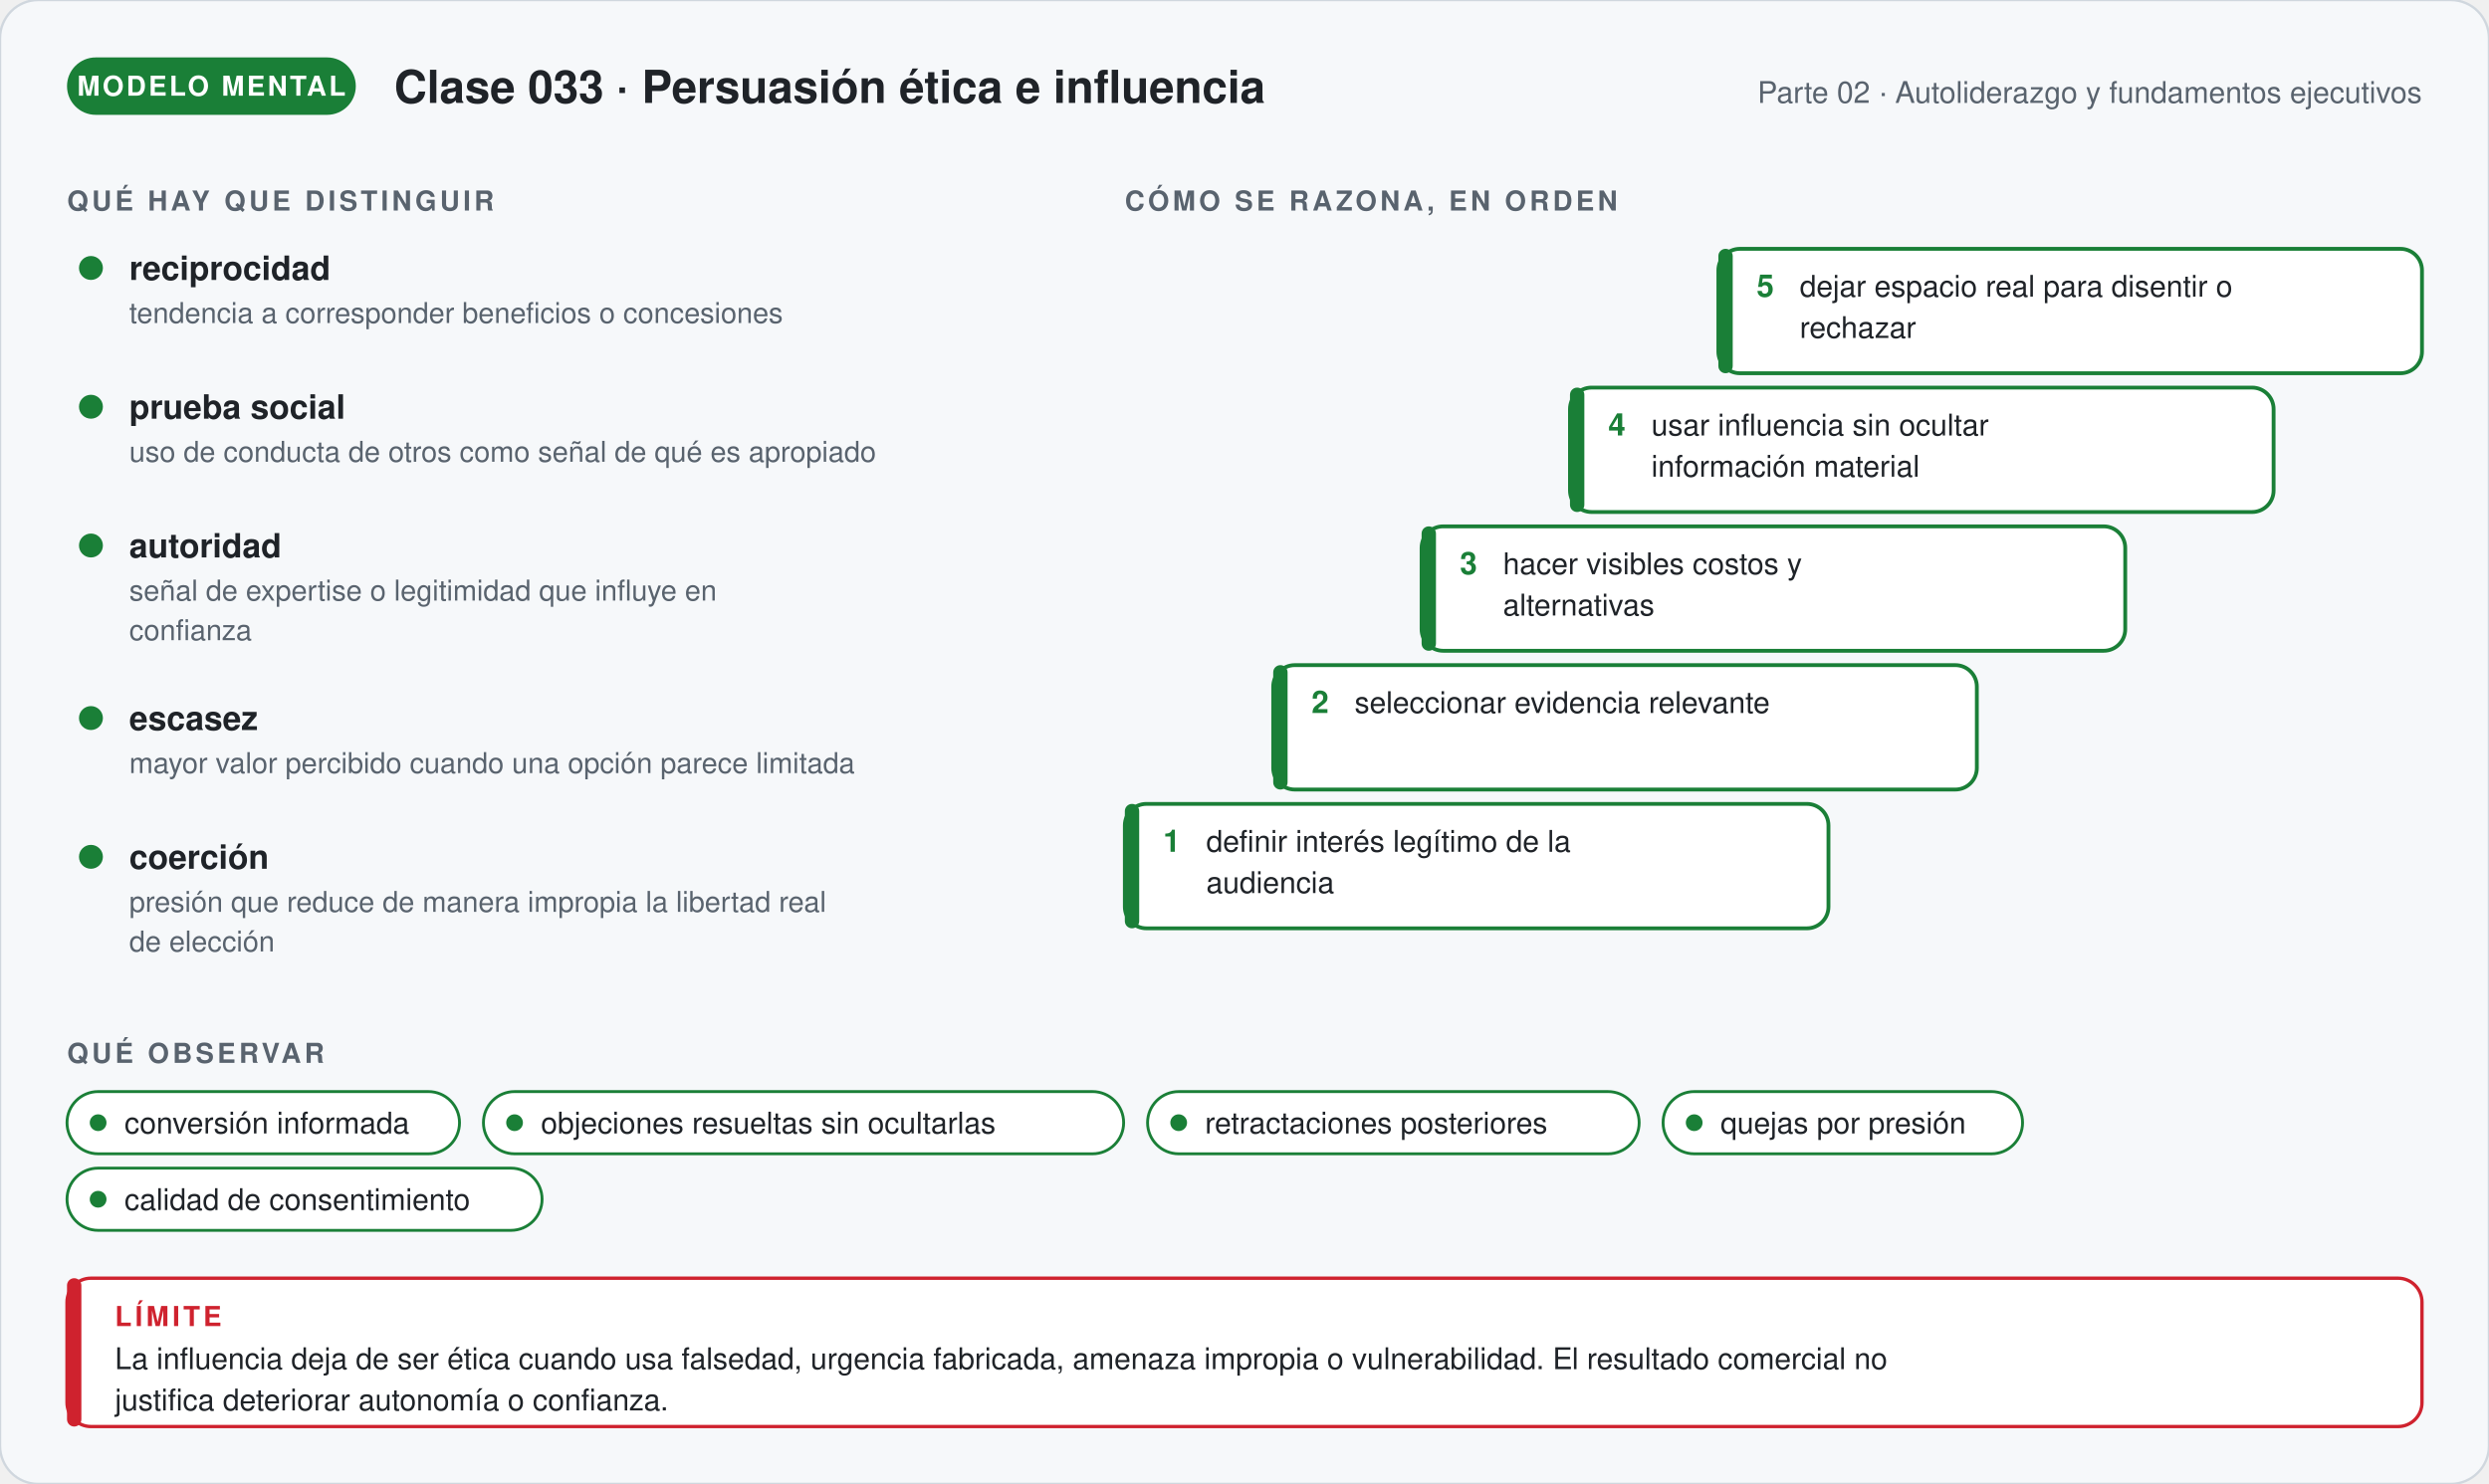
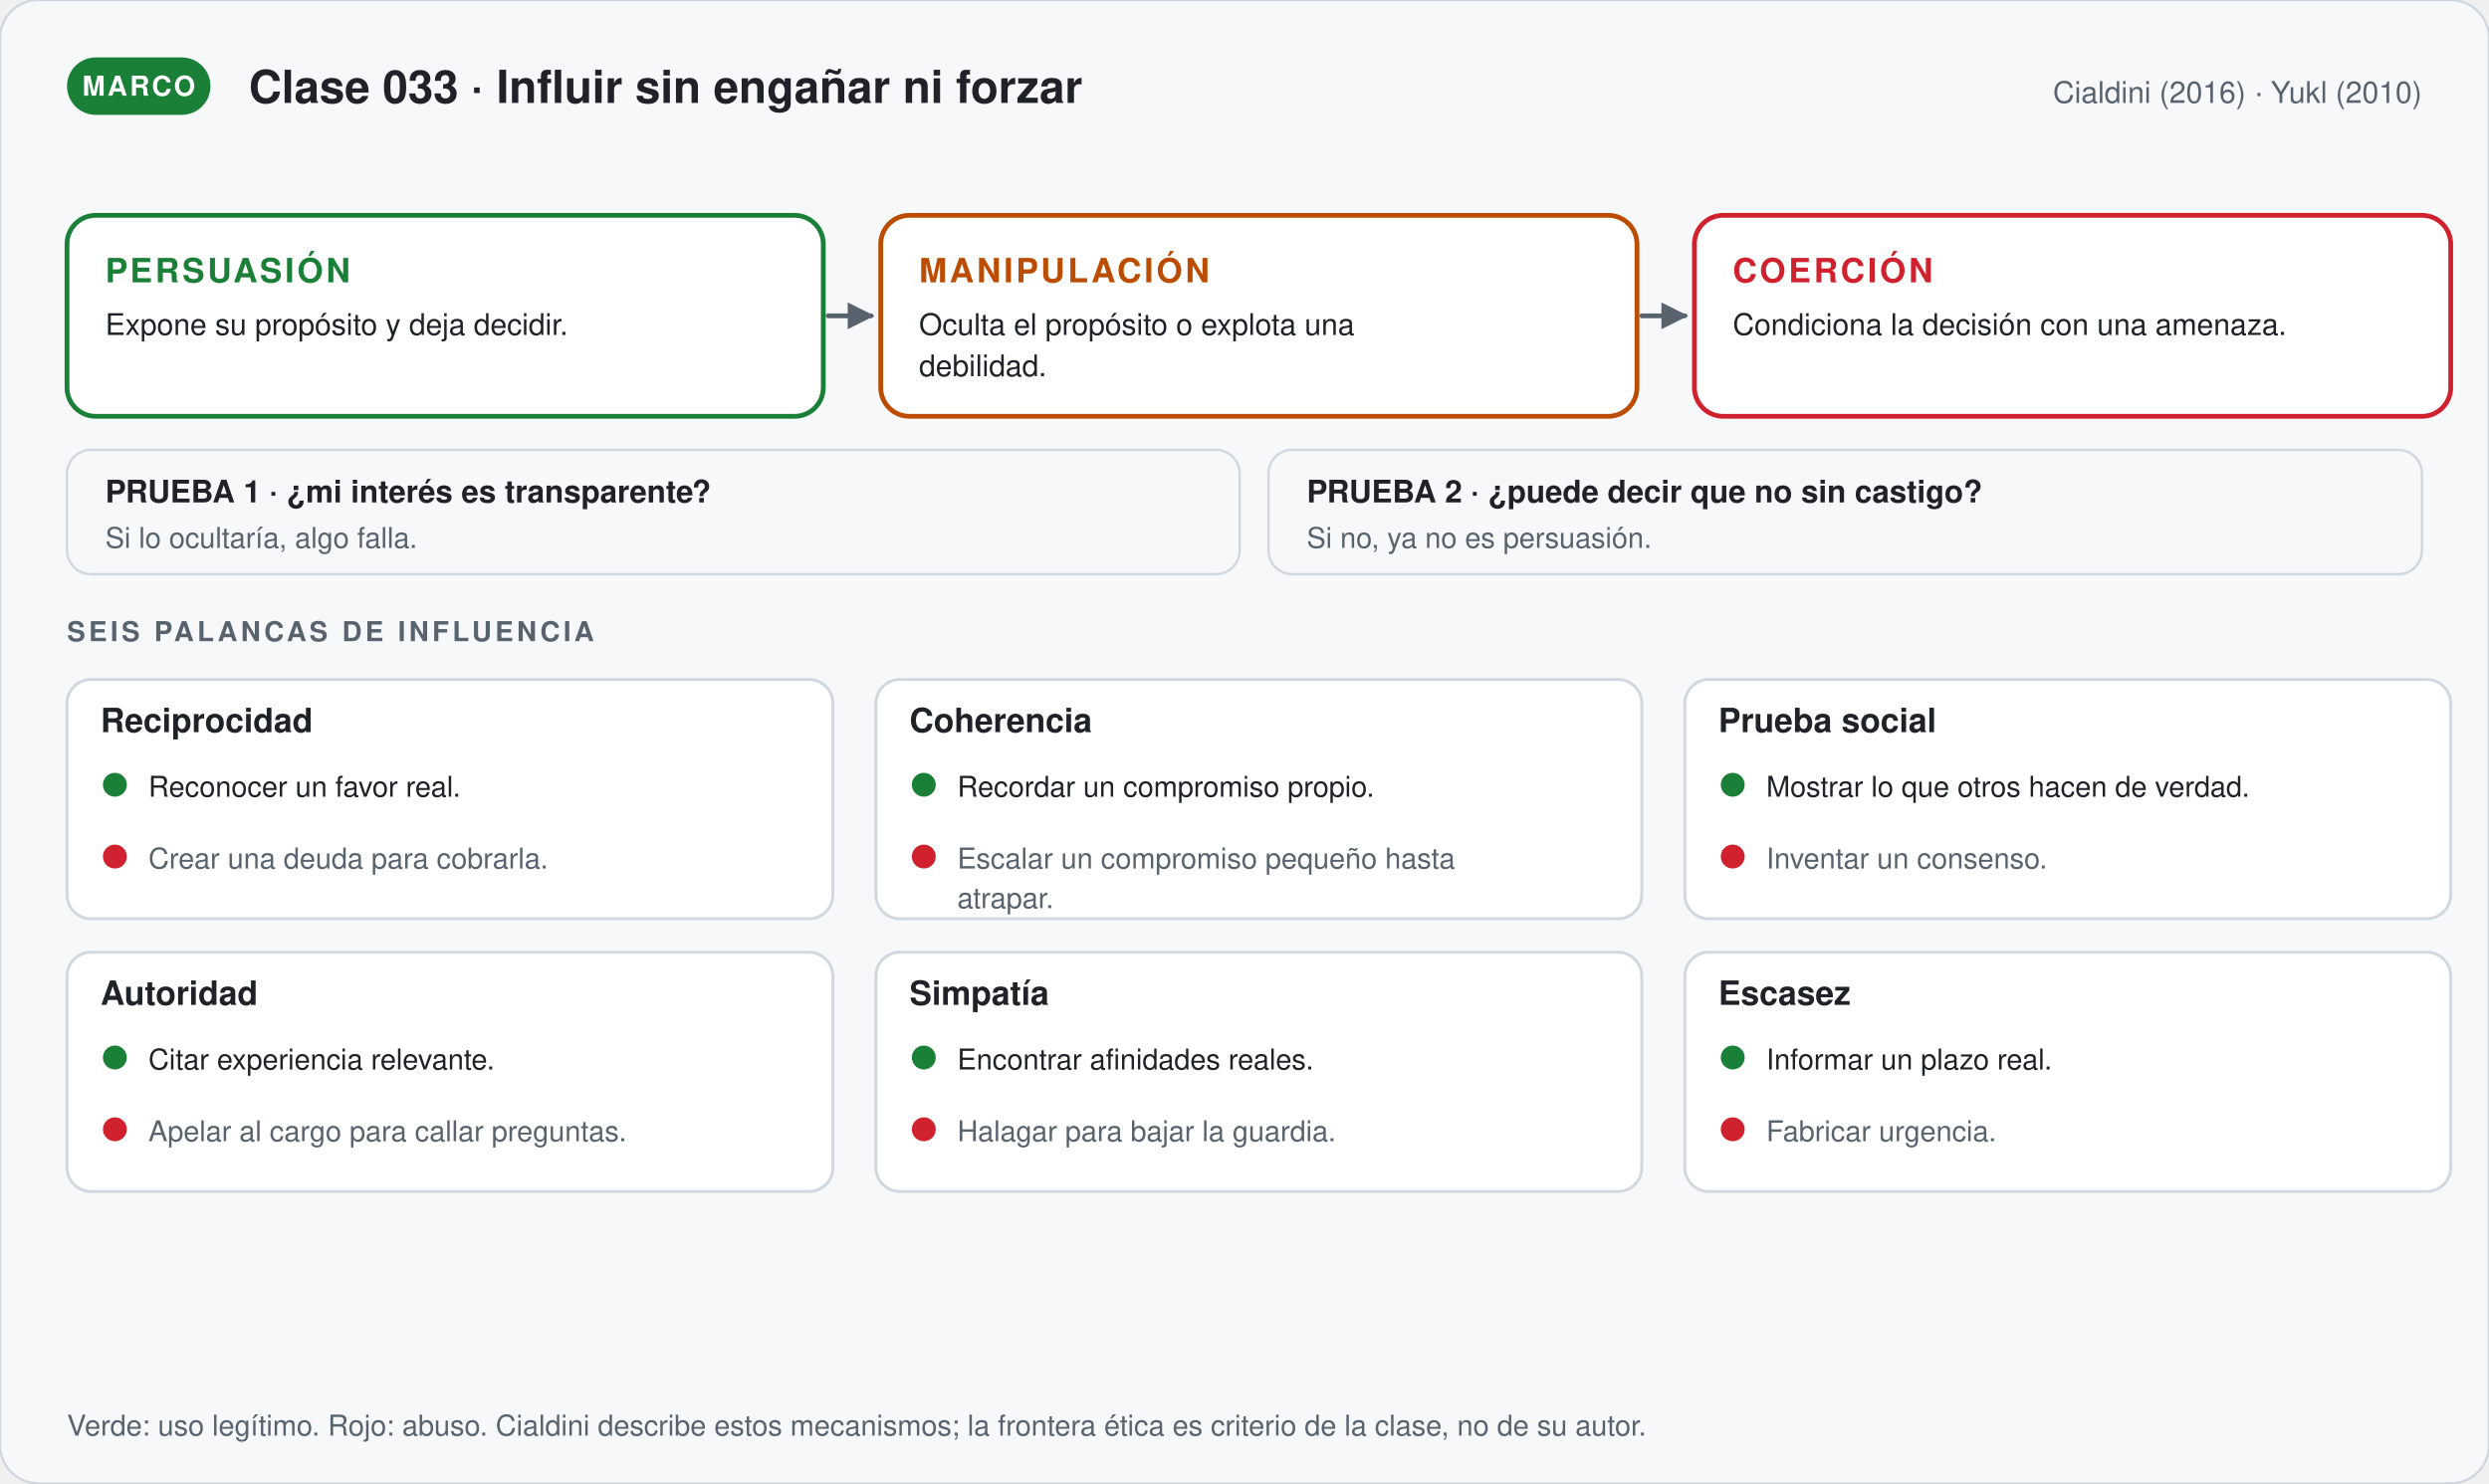
- <svg xmlns="http://www.w3.org/2000/svg" viewBox="0 0 1040 620.24" width="1040" role="img" aria-labelledby="t-g33 d-g33" font-family="'Segoe UI', 'Helvetica Neue', Helvetica, Arial, sans-serif">
+ <svg xmlns="http://www.w3.org/2000/svg" viewBox="0 0 1040 620" width="1040" role="img" aria-labelledby="t-033 d-033" font-family="'Segoe UI', 'Helvetica Neue', Helvetica, Arial, sans-serif">
  <defs>
-     <marker id="p-g33" viewBox="0 0 10 10" refX="8" refY="5" markerWidth="7" markerHeight="7" orient="auto">
+     <marker id="p-033" viewBox="0 0 10 10" refX="8" refY="5" markerWidth="7" markerHeight="7" orient="auto">
      <path d="M1,1 L9,5 L1,9 Z" fill="#59636e" />
    </marker>
  </defs>
-   <rect width="1040" height="620.24" rx="16" fill="#f6f8fa" stroke="#d0d7de" />
-   <rect x="28" y="24" width="120.67" height="24" rx="12" fill="#1a7f37" />
-   <text x="88.335" y="40" font-size="11.5" font-weight="700" fill="#ffffff" text-anchor="middle" letter-spacing="1">MODELO MENTAL</text>
-   <text x="164.67" y="43" font-size="19" font-weight="700" fill="#1f2328" text-anchor="start">Clase 033 · Persuasión ética e influencia</text>
-   <text x="1012" y="43" font-size="12.5" font-weight="400" fill="#59636e" text-anchor="end">Parte 02 · Autoliderazgo y fundamentos ejecutivos</text>
-   <text x="28" y="88" font-size="11.5" font-weight="700" fill="#59636e" text-anchor="start" letter-spacing="1.4">QUÉ HAY QUE DISTINGUIR</text>
-   <circle cx="38" cy="112" r="5" fill="#1a7f37" />
-   <text x="54" y="117" font-size="14" font-weight="700" fill="#1f2328" text-anchor="start">reciprocidad</text>
-   <text x="54" y="135" font-size="12" font-weight="400" fill="#59636e" text-anchor="start">tendencia a corresponder beneficios o concesiones</text>
-   <circle cx="38" cy="170" r="5" fill="#1a7f37" />
-   <text x="54" y="175" font-size="14" font-weight="700" fill="#1f2328" text-anchor="start">prueba social</text>
-   <text x="54" y="193" font-size="12" font-weight="400" fill="#59636e" text-anchor="start">uso de conducta de otros como señal de qué es apropiado</text>
-   <circle cx="38" cy="228" r="5" fill="#1a7f37" />
-   <text x="54" y="233" font-size="14" font-weight="700" fill="#1f2328" text-anchor="start">autoridad</text>
-   <text x="54" y="251" font-size="12" font-weight="400" fill="#59636e" text-anchor="start">señal de expertise o legitimidad que influye en</text>
-   <text x="54" y="267.56" font-size="12" font-weight="400" fill="#59636e" text-anchor="start">confianza</text>
-   <circle cx="38" cy="300.12" r="5" fill="#1a7f37" />
-   <text x="54" y="305.12" font-size="14" font-weight="700" fill="#1f2328" text-anchor="start">escasez</text>
-   <text x="54" y="323.12" font-size="12" font-weight="400" fill="#59636e" text-anchor="start">mayor valor percibido cuando una opción parece limitada</text>
-   <circle cx="38" cy="358.12" r="5" fill="#1a7f37" />
-   <text x="54" y="363.12" font-size="14" font-weight="700" fill="#1f2328" text-anchor="start">coerción</text>
-   <text x="54" y="381.12" font-size="12" font-weight="400" fill="#59636e" text-anchor="start">presión que reduce de manera impropia la libertad real</text>
-   <text x="54" y="397.68" font-size="12" font-weight="400" fill="#59636e" text-anchor="start">de elección</text>
-   <text x="470" y="88" font-size="11.5" font-weight="700" fill="#59636e" text-anchor="start" letter-spacing="1.4">CÓMO SE RAZONA, EN ORDEN</text>
-   <rect x="470" y="336" width="294" height="52" rx="9" fill="#ffffff" stroke="#1a7f37" stroke-width="1.6" />
-   <rect x="470" y="336" width="6" height="52" rx="3" fill="#1a7f37" />
-   <text x="486" y="356" font-size="13" font-weight="800" fill="#1a7f37" text-anchor="start">1</text>
-   <text x="504" y="356" font-size="12.5" font-weight="400" fill="#1f2328" text-anchor="start">definir interés legítimo de la</text>
-   <text x="504" y="373.25" font-size="12.5" font-weight="400" fill="#1f2328" text-anchor="start">audiencia</text>
-   <rect x="532" y="278" width="294" height="52" rx="9" fill="#ffffff" stroke="#1a7f37" stroke-width="1.6" />
-   <rect x="532" y="278" width="6" height="52" rx="3" fill="#1a7f37" />
-   <text x="548" y="298" font-size="13" font-weight="800" fill="#1a7f37" text-anchor="start">2</text>
-   <text x="566" y="298" font-size="12.5" font-weight="400" fill="#1f2328" text-anchor="start">seleccionar evidencia relevante</text>
-   <rect x="594" y="220" width="294" height="52" rx="9" fill="#ffffff" stroke="#1a7f37" stroke-width="1.6" />
-   <rect x="594" y="220" width="6" height="52" rx="3" fill="#1a7f37" />
-   <text x="610" y="240" font-size="13" font-weight="800" fill="#1a7f37" text-anchor="start">3</text>
-   <text x="628" y="240" font-size="12.5" font-weight="400" fill="#1f2328" text-anchor="start">hacer visibles costos y</text>
-   <text x="628" y="257.25" font-size="12.5" font-weight="400" fill="#1f2328" text-anchor="start">alternativas</text>
-   <rect x="656" y="162" width="294" height="52" rx="9" fill="#ffffff" stroke="#1a7f37" stroke-width="1.6" />
-   <rect x="656" y="162" width="6" height="52" rx="3" fill="#1a7f37" />
-   <text x="672" y="182" font-size="13" font-weight="800" fill="#1a7f37" text-anchor="start">4</text>
-   <text x="690" y="182" font-size="12.5" font-weight="400" fill="#1f2328" text-anchor="start">usar influencia sin ocultar</text>
-   <text x="690" y="199.25" font-size="12.5" font-weight="400" fill="#1f2328" text-anchor="start">información material</text>
-   <rect x="718" y="104" width="294" height="52" rx="9" fill="#ffffff" stroke="#1a7f37" stroke-width="1.6" />
-   <rect x="718" y="104" width="6" height="52" rx="3" fill="#1a7f37" />
-   <text x="734" y="124" font-size="13" font-weight="800" fill="#1a7f37" text-anchor="start">5</text>
-   <text x="752" y="124" font-size="12.5" font-weight="400" fill="#1f2328" text-anchor="start">dejar espacio real para disentir o</text>
-   <text x="752" y="141.25" font-size="12.5" font-weight="400" fill="#1f2328" text-anchor="start">rechazar</text>
-   <text x="28" y="444.24" font-size="11.5" font-weight="700" fill="#59636e" text-anchor="start" letter-spacing="1.4">QUÉ OBSERVAR</text>
-   <rect x="28" y="456.24" width="164" height="26" rx="13" fill="#ffffff" stroke="#1a7f37" stroke-width="1.2" />
-   <circle cx="41" cy="469.24" r="3.5" fill="#1a7f37" />
-   <text x="52" y="473.74" font-size="12.5" font-weight="400" fill="#1f2328" text-anchor="start">conversión informada</text>
-   <rect x="202" y="456.24" width="267.5" height="26" rx="13" fill="#ffffff" stroke="#1a7f37" stroke-width="1.2" />
-   <circle cx="215" cy="469.24" r="3.5" fill="#1a7f37" />
-   <text x="226" y="473.74" font-size="12.5" font-weight="400" fill="#1f2328" text-anchor="start">objeciones resueltas sin ocultarlas</text>
-   <rect x="479.5" y="456.24" width="205.4" height="26" rx="13" fill="#ffffff" stroke="#1a7f37" stroke-width="1.2" />
-   <circle cx="492.5" cy="469.24" r="3.5" fill="#1a7f37" />
-   <text x="503.5" y="473.74" font-size="12.5" font-weight="400" fill="#1f2328" text-anchor="start">retractaciones posteriores</text>
-   <rect x="694.9" y="456.24" width="150.2" height="26" rx="13" fill="#ffffff" stroke="#1a7f37" stroke-width="1.2" />
-   <circle cx="707.9" cy="469.24" r="3.5" fill="#1a7f37" />
-   <text x="718.9" y="473.74" font-size="12.5" font-weight="400" fill="#1f2328" text-anchor="start">quejas por presión</text>
-   <rect x="28" y="488.24" width="198.5" height="26" rx="13" fill="#ffffff" stroke="#1a7f37" stroke-width="1.2" />
-   <circle cx="41" cy="501.24" r="3.5" fill="#1a7f37" />
-   <text x="52" y="505.74" font-size="12.5" font-weight="400" fill="#1f2328" text-anchor="start">calidad de consentimiento</text>
-   <rect x="28" y="534.24" width="984" height="62" rx="10" fill="#ffffff" stroke="#cf222e" stroke-width="1.4" />
-   <rect x="28" y="534.24" width="6" height="62" rx="3" fill="#cf222e" />
-   <text x="48" y="554.24" font-size="11.5" font-weight="700" fill="#cf222e" text-anchor="start" letter-spacing="1.4">LÍMITE</text>
-   <text x="48" y="572.24" font-size="12.5" font-weight="400" fill="#1f2328" text-anchor="start">La influencia deja de ser ética cuando usa falsedad, urgencia fabricada, amenaza impropia o vulnerabilidad. El resultado comercial no</text>
-   <text x="48" y="589.49" font-size="12.5" font-weight="400" fill="#1f2328" text-anchor="start">justifica deteriorar autonomía o confianza.</text>
+   <rect width="1040" height="620" rx="16" fill="#f6f8fa" stroke="#d0d7de" />
+   <rect x="28" y="24" width="59.95" height="24" rx="12" fill="#1a7f37" />
+   <text x="57.975" y="40" font-size="11.5" font-weight="700" fill="#ffffff" text-anchor="middle" letter-spacing="1">MARCO</text>
+   <text x="103.95" y="43" font-size="19" font-weight="700" fill="#1f2328" text-anchor="start">Clase 033 · Influir sin engañar ni forzar</text>
+   <text x="1012" y="43" font-size="12.5" font-weight="400" fill="#59636e" text-anchor="end">Cialdini (2016) · Yukl (2010)</text>
+   <rect x="28" y="90" width="316" height="84" rx="12" fill="#ffffff" stroke="#1a7f37" stroke-width="2" />
+   <text x="44" y="118" font-size="14" font-weight="800" fill="#1a7f37" text-anchor="start" letter-spacing="1.2">PERSUASIÓN</text>
+   <text x="44" y="140" font-size="12.5" font-weight="400" fill="#1f2328" text-anchor="start">Expone su propósito y deja decidir.</text>
+   <path d="M346,132 L364,132" stroke="#59636e" stroke-width="2" fill="none" stroke-linecap="round" marker-end="url(#p-033)" />
+   <rect x="368" y="90" width="316" height="84" rx="12" fill="#ffffff" stroke="#bc4c00" stroke-width="2" />
+   <text x="384" y="118" font-size="14" font-weight="800" fill="#bc4c00" text-anchor="start" letter-spacing="1.2">MANIPULACIÓN</text>
+   <text x="384" y="140" font-size="12.5" font-weight="400" fill="#1f2328" text-anchor="start">Oculta el propósito o explota una</text>
+   <text x="384" y="157.25" font-size="12.5" font-weight="400" fill="#1f2328" text-anchor="start">debilidad.</text>
+   <path d="M686,132 L704,132" stroke="#59636e" stroke-width="2" fill="none" stroke-linecap="round" marker-end="url(#p-033)" />
+   <rect x="708" y="90" width="316" height="84" rx="12" fill="#ffffff" stroke="#cf222e" stroke-width="2" />
+   <text x="724" y="118" font-size="14" font-weight="800" fill="#cf222e" text-anchor="start" letter-spacing="1.2">COERCIÓN</text>
+   <text x="724" y="140" font-size="12.5" font-weight="400" fill="#1f2328" text-anchor="start">Condiciona la decisión con una amenaza.</text>
+   <rect x="28" y="188" width="490" height="52" rx="10" fill="#f6f8fa" stroke="#d0d7de" stroke-width="1" />
+   <text x="44" y="210" font-size="13" font-weight="700" fill="#1f2328" text-anchor="start">PRUEBA 1  ·  ¿mi interés es transparente?</text>
+   <text x="44" y="229" font-size="12" font-weight="400" fill="#59636e" text-anchor="start">Si lo ocultaría, algo falla.</text>
+   <rect x="530" y="188" width="482" height="52" rx="10" fill="#f6f8fa" stroke="#d0d7de" stroke-width="1" />
+   <text x="546" y="210" font-size="13" font-weight="700" fill="#1f2328" text-anchor="start">PRUEBA 2  ·  ¿puede decir que no sin castigo?</text>
+   <text x="546" y="229" font-size="12" font-weight="400" fill="#59636e" text-anchor="start">Si no, ya no es persuasión.</text>
+   <text x="28" y="268" font-size="11.5" font-weight="700" fill="#59636e" text-anchor="start" letter-spacing="1.4">SEIS PALANCAS DE INFLUENCIA</text>
+   <rect x="28" y="284" width="320" height="100" rx="10" fill="#ffffff" stroke="#d0d7de" stroke-width="1.2" />
+   <text x="42" y="306" font-size="14" font-weight="700" fill="#1f2328" text-anchor="start">Reciprocidad</text>
+   <circle cx="48" cy="328" r="5" fill="#1a7f37" />
+   <text x="62" y="333" font-size="12" font-weight="400" fill="#1f2328" text-anchor="start">Reconocer un favor real.</text>
+   <circle cx="48" cy="358" r="5" fill="#cf222e" />
+   <text x="62" y="363" font-size="12" font-weight="400" fill="#59636e" text-anchor="start">Crear una deuda para cobrarla.</text>
+   <rect x="366" y="284" width="320" height="100" rx="10" fill="#ffffff" stroke="#d0d7de" stroke-width="1.2" />
+   <text x="380" y="306" font-size="14" font-weight="700" fill="#1f2328" text-anchor="start">Coherencia</text>
+   <circle cx="386" cy="328" r="5" fill="#1a7f37" />
+   <text x="400" y="333" font-size="12" font-weight="400" fill="#1f2328" text-anchor="start">Recordar un compromiso propio.</text>
+   <circle cx="386" cy="358" r="5" fill="#cf222e" />
+   <text x="400" y="363" font-size="12" font-weight="400" fill="#59636e" text-anchor="start">Escalar un compromiso pequeño hasta</text>
+   <text x="400" y="379.56" font-size="12" font-weight="400" fill="#59636e" text-anchor="start">atrapar.</text>
+   <rect x="704" y="284" width="320" height="100" rx="10" fill="#ffffff" stroke="#d0d7de" stroke-width="1.2" />
+   <text x="718" y="306" font-size="14" font-weight="700" fill="#1f2328" text-anchor="start">Prueba social</text>
+   <circle cx="724" cy="328" r="5" fill="#1a7f37" />
+   <text x="738" y="333" font-size="12" font-weight="400" fill="#1f2328" text-anchor="start">Mostrar lo que otros hacen de verdad.</text>
+   <circle cx="724" cy="358" r="5" fill="#cf222e" />
+   <text x="738" y="363" font-size="12" font-weight="400" fill="#59636e" text-anchor="start">Inventar un consenso.</text>
+   <rect x="28" y="398" width="320" height="100" rx="10" fill="#ffffff" stroke="#d0d7de" stroke-width="1.2" />
+   <text x="42" y="420" font-size="14" font-weight="700" fill="#1f2328" text-anchor="start">Autoridad</text>
+   <circle cx="48" cy="442" r="5" fill="#1a7f37" />
+   <text x="62" y="447" font-size="12" font-weight="400" fill="#1f2328" text-anchor="start">Citar experiencia relevante.</text>
+   <circle cx="48" cy="472" r="5" fill="#cf222e" />
+   <text x="62" y="477" font-size="12" font-weight="400" fill="#59636e" text-anchor="start">Apelar al cargo para callar preguntas.</text>
+   <rect x="366" y="398" width="320" height="100" rx="10" fill="#ffffff" stroke="#d0d7de" stroke-width="1.2" />
+   <text x="380" y="420" font-size="14" font-weight="700" fill="#1f2328" text-anchor="start">Simpatía</text>
+   <circle cx="386" cy="442" r="5" fill="#1a7f37" />
+   <text x="400" y="447" font-size="12" font-weight="400" fill="#1f2328" text-anchor="start">Encontrar afinidades reales.</text>
+   <circle cx="386" cy="472" r="5" fill="#cf222e" />
+   <text x="400" y="477" font-size="12" font-weight="400" fill="#59636e" text-anchor="start">Halagar para bajar la guardia.</text>
+   <rect x="704" y="398" width="320" height="100" rx="10" fill="#ffffff" stroke="#d0d7de" stroke-width="1.2" />
+   <text x="718" y="420" font-size="14" font-weight="700" fill="#1f2328" text-anchor="start">Escasez</text>
+   <circle cx="724" cy="442" r="5" fill="#1a7f37" />
+   <text x="738" y="447" font-size="12" font-weight="400" fill="#1f2328" text-anchor="start">Informar un plazo real.</text>
+   <circle cx="724" cy="472" r="5" fill="#cf222e" />
+   <text x="738" y="477" font-size="12" font-weight="400" fill="#59636e" text-anchor="start">Fabricar urgencia.</text>
+   <text x="28" y="600" font-size="12" font-weight="400" fill="#59636e" text-anchor="start">Verde: uso legítimo. Rojo: abuso. Cialdini describe estos mecanismos; la frontera ética es criterio de la clase, no de su autor.</text>
</svg>
